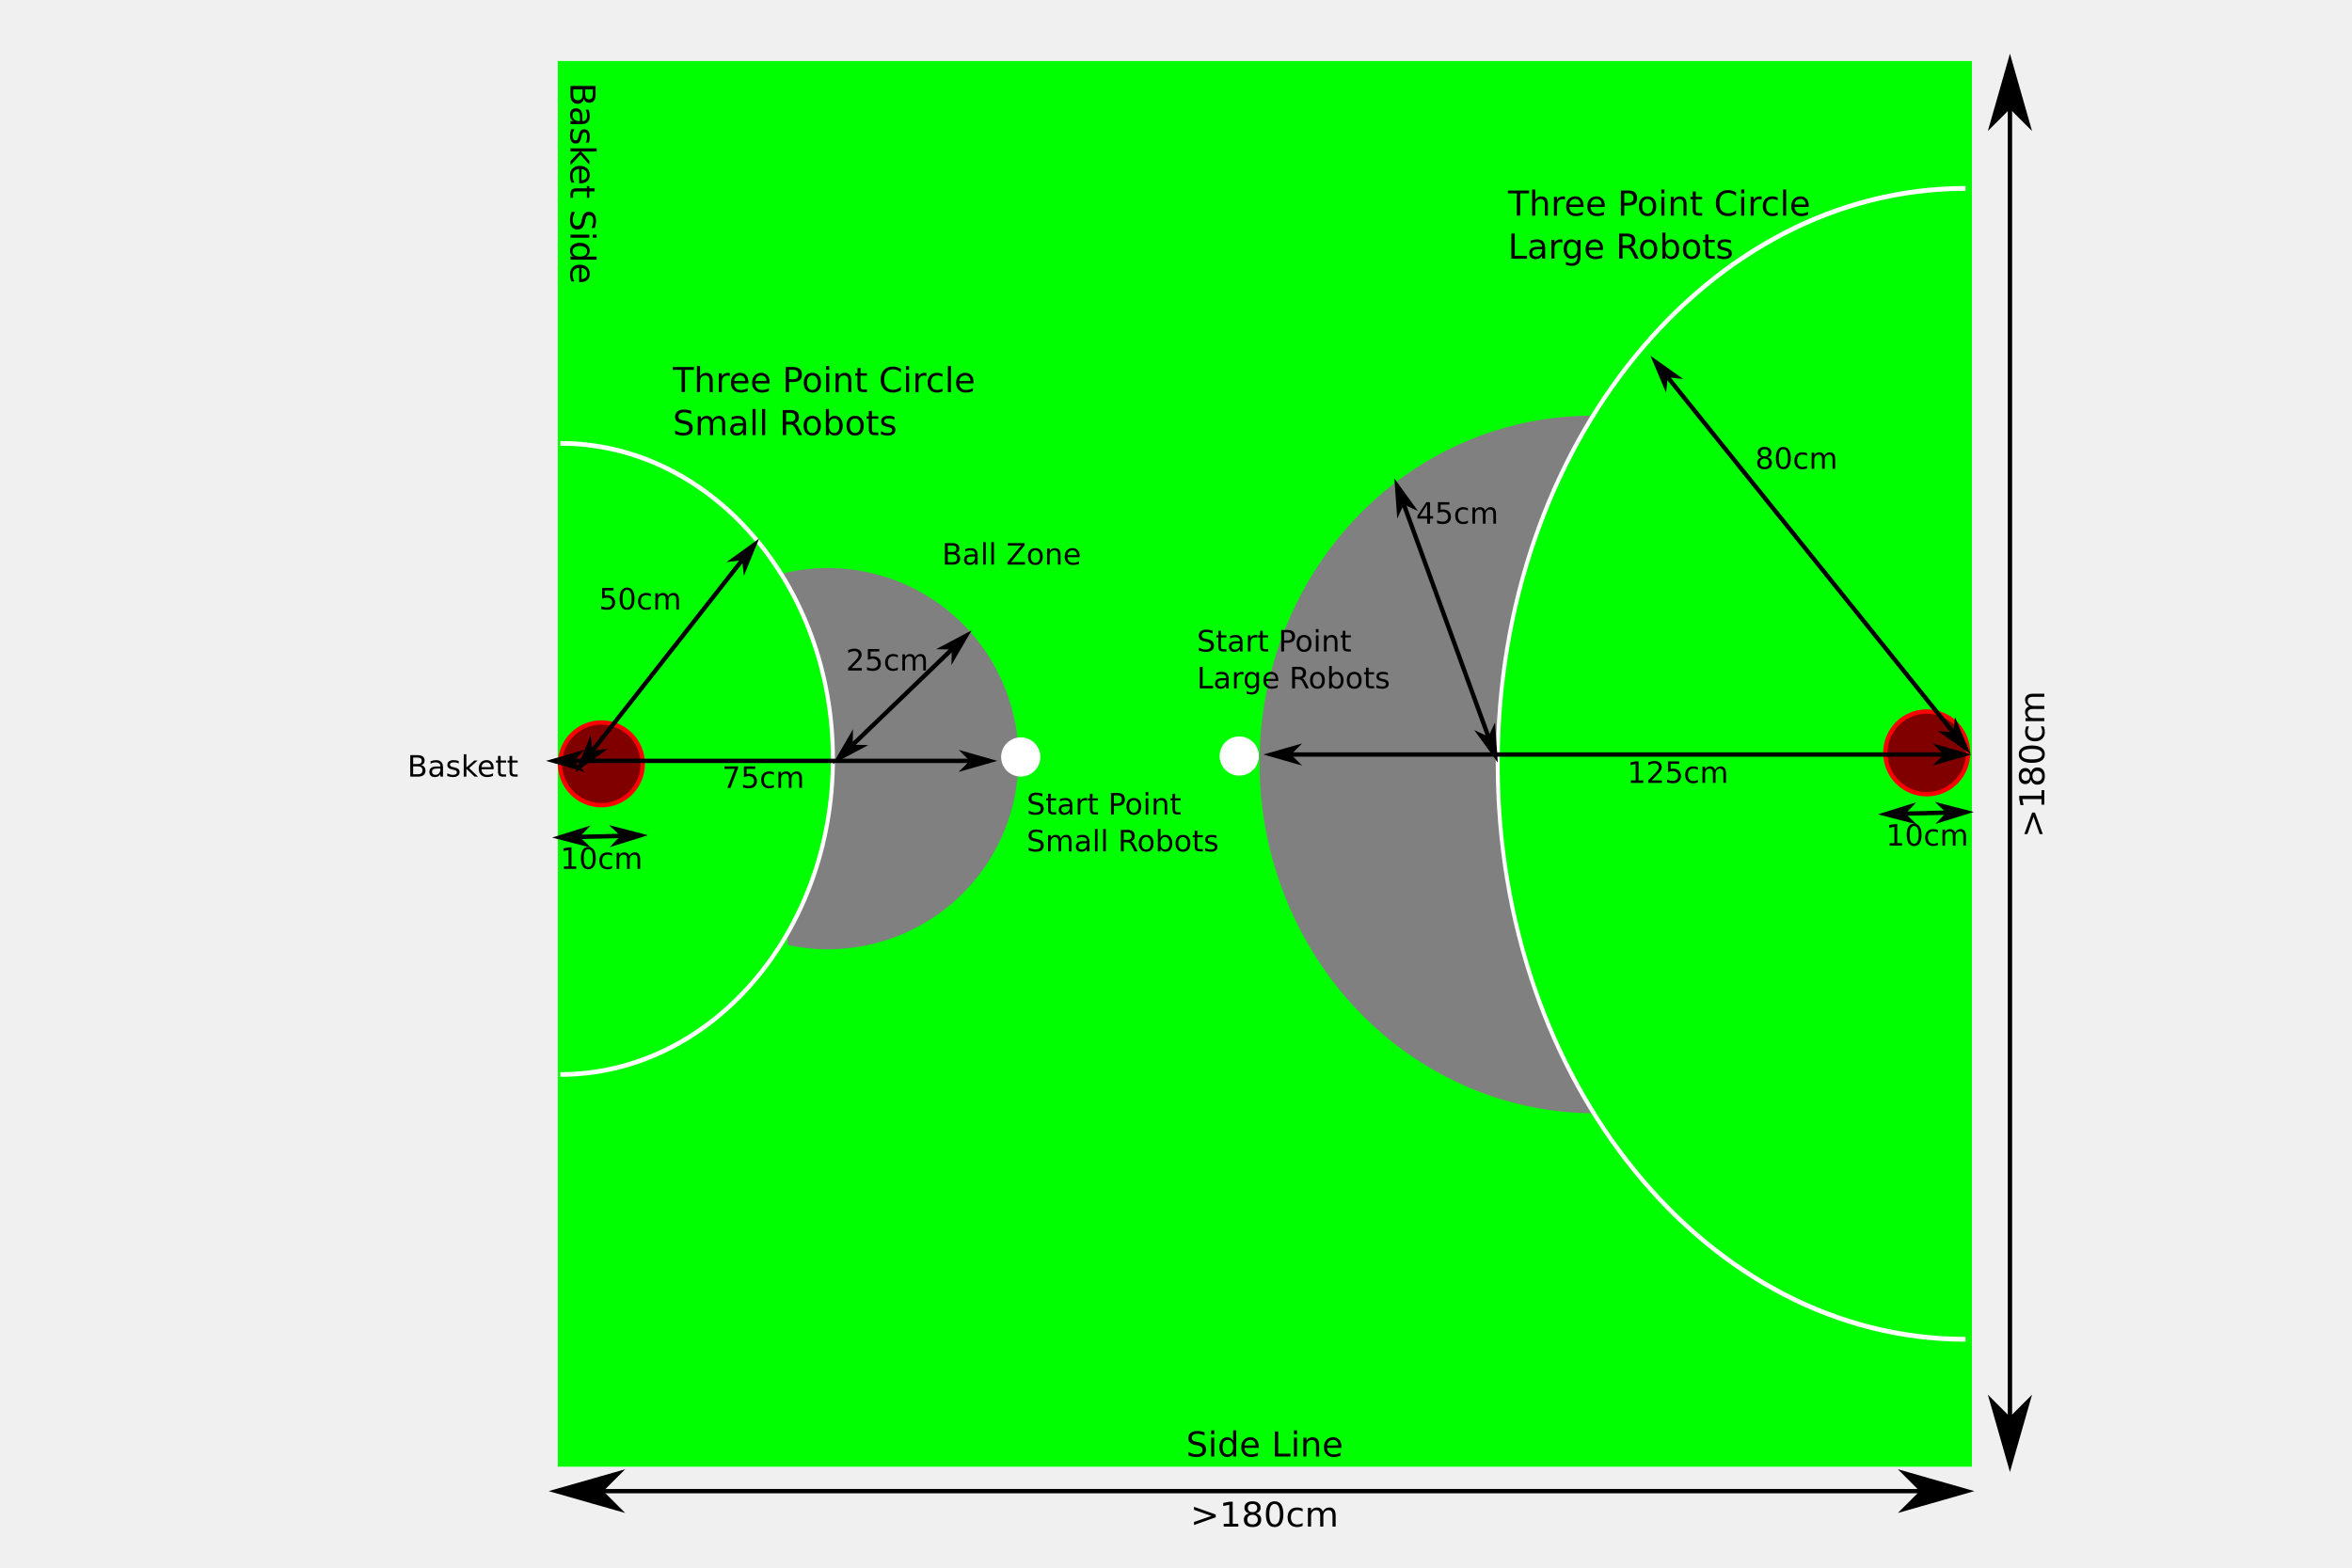
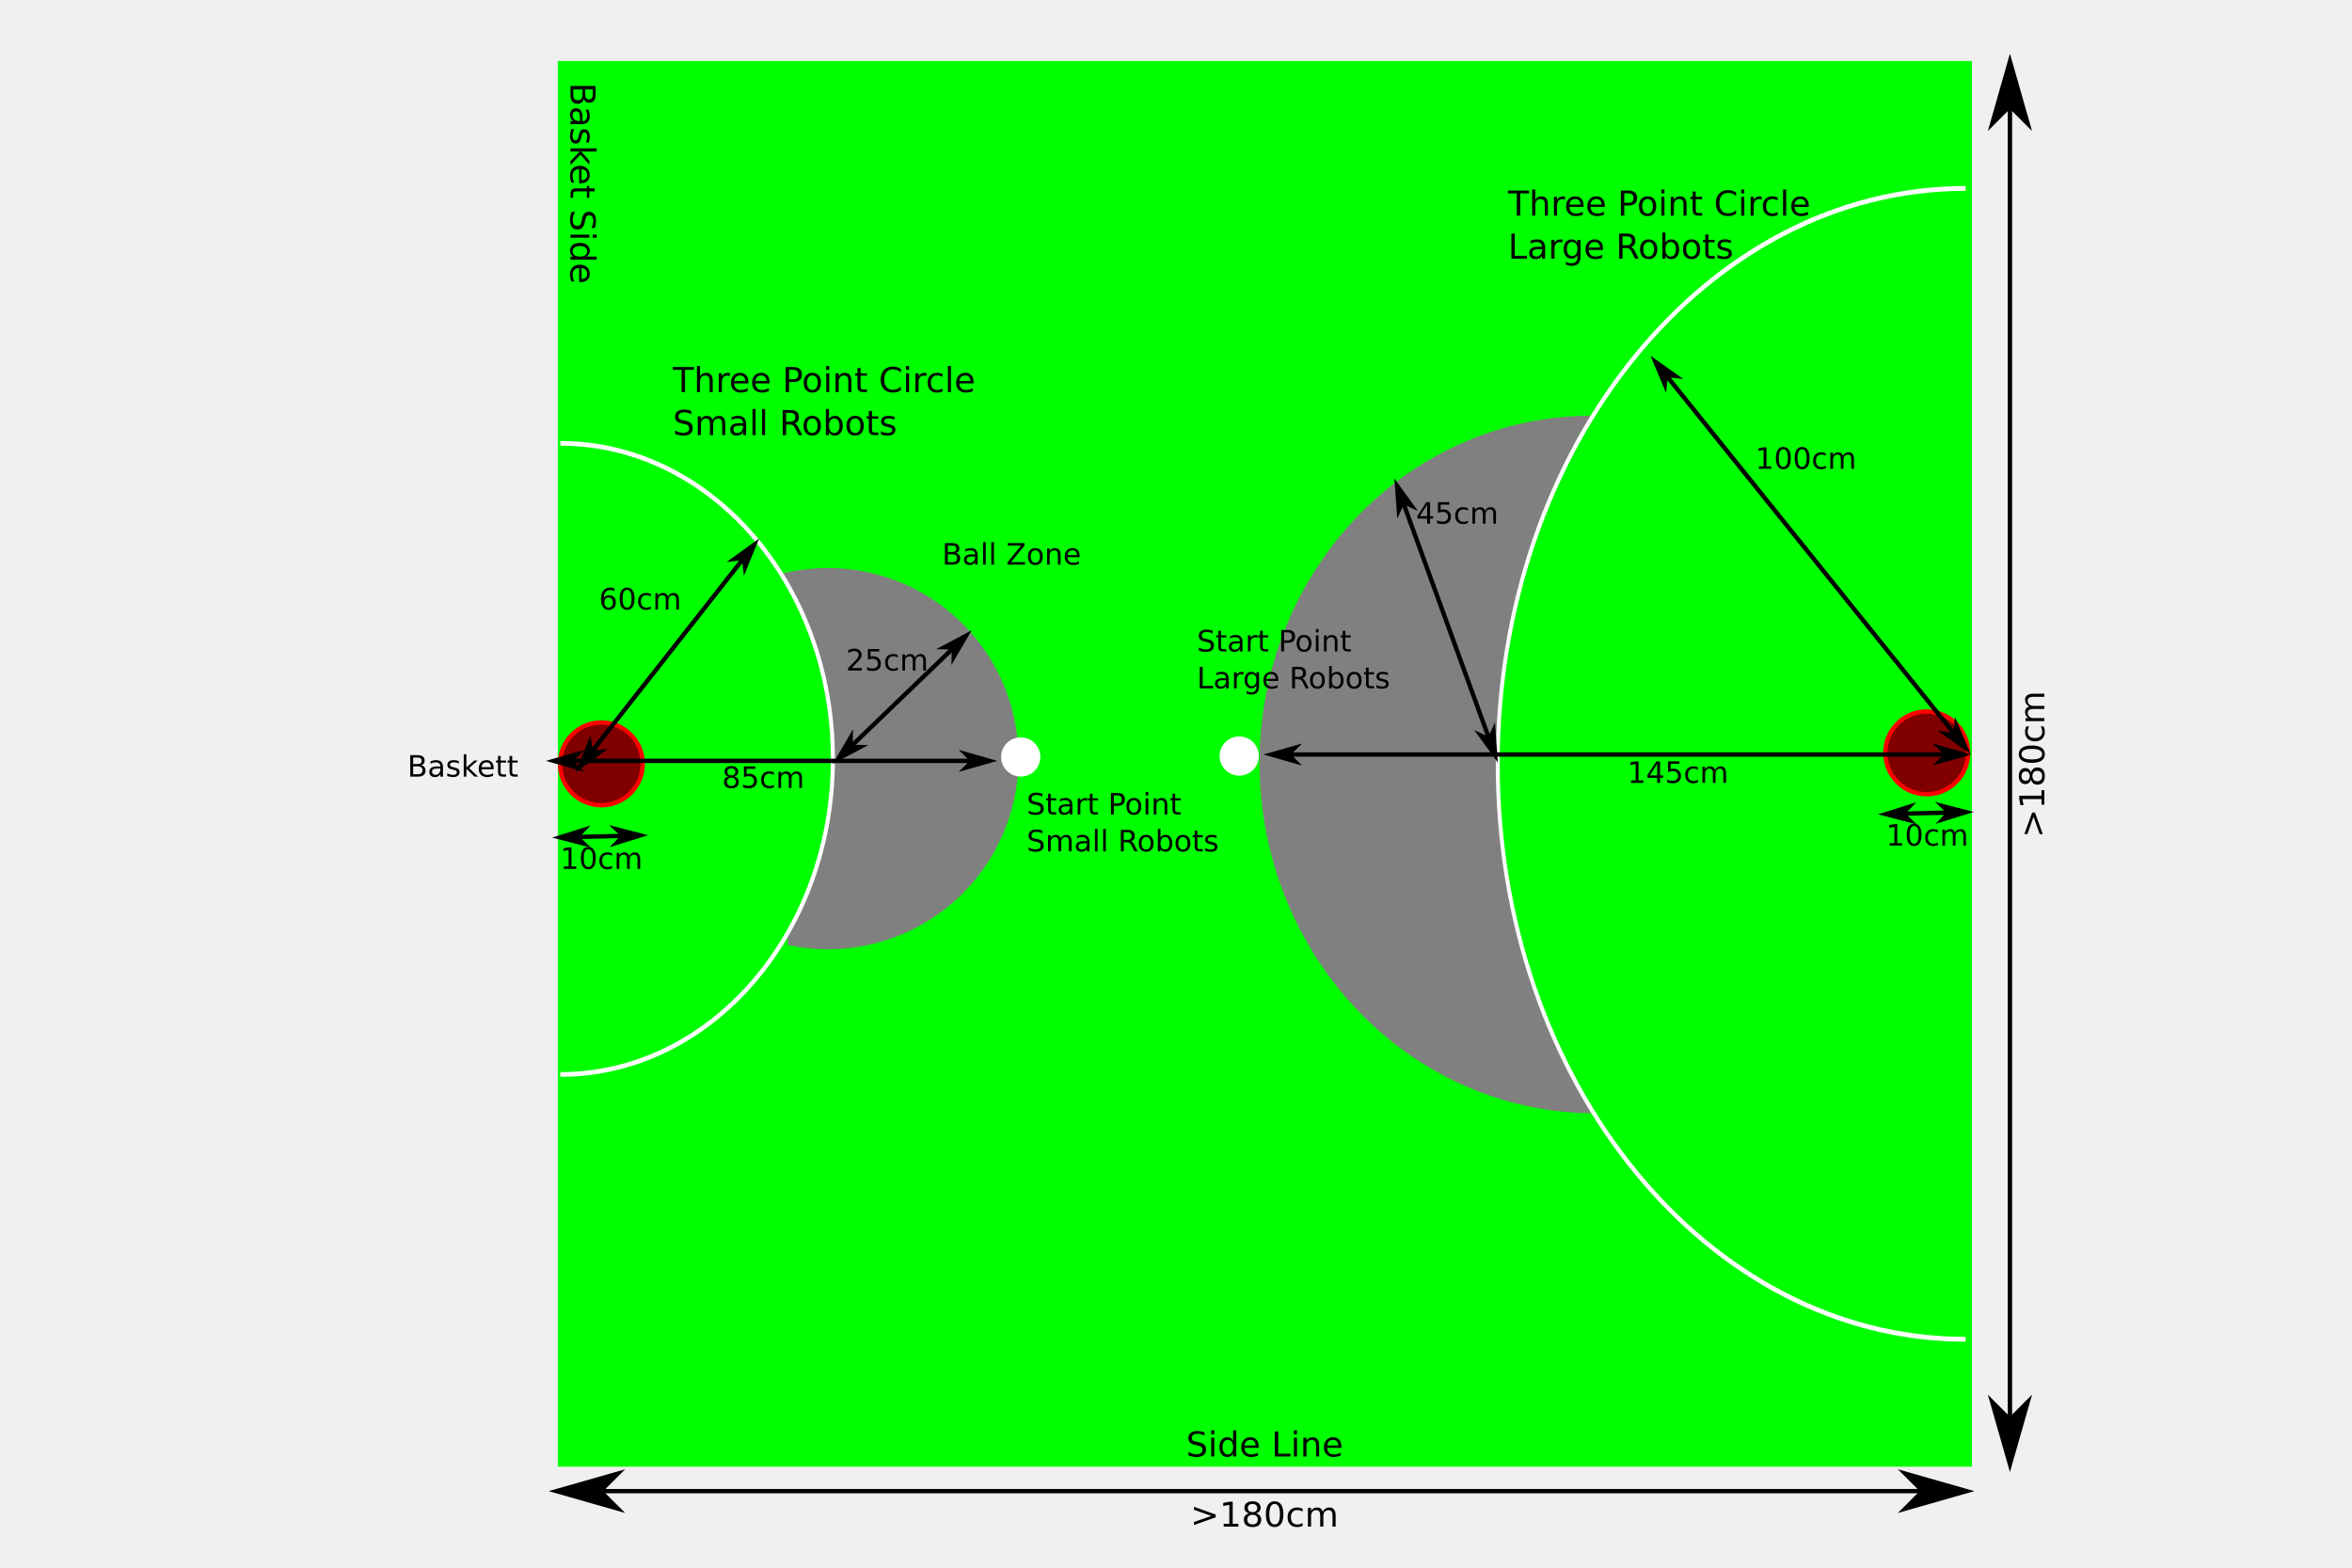
<svg xmlns="http://www.w3.org/2000/svg" width="1913.386" height="1275.591" id="svg2" version="1.0">
  <defs id="defs4">
    <marker orient="auto" refY="0.0" refX="0.0" id="Arrow1Mend" style="overflow:visible;">
      <path id="path3036" d="M 0.0,0.0 L 5.0,-5.0 L -12.5,0.0 L 5.0,5.0 L 0.0,0.0 z " style="fill-rule:evenodd;stroke:#000000;stroke-width:1.0pt;marker-start:none;" transform="scale(0.4) rotate(180) translate(10,0)" />
    </marker>
    <marker orient="auto" refY="0.0" refX="0.0" id="Arrow1Mstart" style="overflow:visible">
      <path id="path3039" d="M 0.0,0.0 L 5.0,-5.0 L -12.5,0.0 L 5.0,5.0 L 0.0,0.0 z " style="fill-rule:evenodd;stroke:#000000;stroke-width:1.0pt;marker-start:none" transform="scale(0.4) translate(10,0)" />
    </marker>
    <marker orient="auto" refY="0.0" refX="0.0" id="Arrow1Send" style="overflow:visible;">
      <path id="path3014" d="M 0.0,0.0 L 5.0,-5.0 L -12.5,0.0 L 5.0,5.0 L 0.0,0.0 z " style="fill-rule:evenodd;stroke:#000000;stroke-width:1.0pt;marker-start:none;" transform="scale(0.2) rotate(180) translate(6,0)" />
    </marker>
    <marker orient="auto" refY="0.0" refX="0.0" id="Arrow1Sstart" style="overflow:visible">
      <path id="path3017" d="M 0.0,0.0 L 5.0,-5.0 L -12.5,0.0 L 5.0,5.0 L 0.0,0.0 z " style="fill-rule:evenodd;stroke:#000000;stroke-width:1.0pt;marker-start:none" transform="scale(0.2) translate(6,0)" />
    </marker>
    <marker orient="auto" refY="0.0" refX="0.0" id="Arrow1Lend" style="overflow:visible;">
      <path id="path2994" d="M 0.0,0.0 L 5.0,-5.0 L -12.5,0.0 L 5.0,5.0 L 0.0,0.0 z " style="fill-rule:evenodd;stroke:#000000;stroke-width:1.0pt;marker-start:none;" transform="scale(0.8) rotate(180) translate(12.5,0)" />
    </marker>
    <marker orient="auto" refY="0.0" refX="0.0" id="Arrow1Lstart" style="overflow:visible">
      <path id="path2997" d="M 0.0,0.0 L 5.0,-5.0 L -12.5,0.0 L 5.0,5.0 L 0.0,0.0 z " style="fill-rule:evenodd;stroke:#000000;stroke-width:1.0pt;marker-start:none" transform="scale(0.8) translate(12.5,0)" />
    </marker>
    <marker style="overflow:visible" id="DistanceOut" refX="0.0" refY="0.0" orient="auto">
      <g id="g2300">
        <path style="fill:none;stroke:#ffffff;stroke-width:1.15;stroke-linecap:square" d="M 0,0 L -2,0" id="path2316" />
        <path style="fill:#000000;fill-rule:evenodd;stroke:none" d="M 0,0 L -13,4 L -9,0 -13,-4 L 0,0 z " id="path2312" />
        <path style="fill:none;stroke:#000000;stroke-width:1;stroke-linecap:square" d="M 0,-4 L 0,40" id="path2314" />
      </g>
    </marker>
    <marker style="overflow:visible" id="DistanceIn" refX="0.0" refY="0.0" orient="auto">
      <g id="g2943">
        <path style="fill:none;stroke:#ffffff;stroke-width:1.15;stroke-linecap:square" d="M 0,0 L 2,0" id="path2306" />
        <path style="fill:#000000;fill-rule:evenodd;stroke:none" d="M 0,0 L 13,4 L 9,0 13,-4 L 0,0 z " id="path2302" />
        <path style="fill:none;stroke:#000000;stroke-width:1;stroke-linecap:square" d="M 0,-4 L 0,40" id="path2304" />
      </g>
    </marker>
  </defs>
  <g id="layer1" style="display:inline" />
  <g id="layer2" style="display:inline">
    <rect style="fill:#00ff00;fill-opacity:1;stroke:none;stroke-width:3.543;stroke-linejoin:round;stroke-miterlimit:4;stroke-dasharray:none;stroke-opacity:1" id="rect2767" width="1150.383" height="1143.746" x="453.794" y="49.651" />
    <path style="fill:#808080;fill-opacity:1;stroke:none;stroke-width:3.543;stroke-miterlimit:4;stroke-dasharray:none;stroke-opacity:1;display:inline" id="path5033" d="M 791.483,466.766 A 155.103,155.103 0 1 1 799.546,768.01" transform="matrix(-1.749409,0,8.9215364e-3,1.829703,2746.49,-505.7634)" />
    <path style="display:inline;fill:#00ff00;fill-opacity:1;stroke:#ffffff;stroke-width:0.892;stroke-linejoin:round;stroke-miterlimit:4;stroke-dasharray:none;stroke-opacity:1" id="path1962" d="M 669.854,317.21 A 106.299,106.299 0 0 1 669.854,529.809" transform="matrix(-3.580328,0,0,4.404719,3997.301,-1243.917)" />
    <text xml:space="preserve" style="font-size:28px;font-style:normal;font-variant:normal;font-weight:normal;font-stretch:normal;text-align:start;line-height:125%;writing-mode:lr-tb;text-anchor:start;fill:#000000;fill-opacity:1;stroke:none;stroke-width:1px;stroke-linecap:butt;stroke-linejoin:miter;stroke-opacity:1;display:inline;font-family:Bitstream Vera Sans" x="964.906" y="1185.149" id="text3143">
      <tspan id="tspan3145" x="964.906" y="1185.149">Side Line</tspan>
    </text>
    <path style="fill:#808080;fill-opacity:1;stroke:none;stroke-width:3.543;stroke-miterlimit:4;stroke-dasharray:none;stroke-opacity:1;display:inline" id="path2456" d="M 791.483,466.766 A 155.103,155.103 0 1 1 799.546,768.01" transform="translate(-158.8059,0.90618)" />
    <path style="fill:#00ff00;fill-opacity:1;stroke:#ffffff;stroke-width:1.578;stroke-linejoin:round;stroke-miterlimit:4;stroke-dasharray:none;stroke-opacity:1;display:inline" id="path2816" d="M 669.854,317.21 A 106.299,106.299 0 0 1 669.854,529.809" transform="matrix(2.086165,0,0,2.415499,-941.6044,-405.4779)" />
    <path style="fill:#800000;fill-opacity:1;stroke:#ff0000;stroke-width:4.512;stroke-miterlimit:4;stroke-dasharray:none;stroke-opacity:1" id="path1983" d="M 595.859,440.343 A 42.86,42.86 0 1 1 510.139,440.343 A 42.86,42.86 0 1 1 595.859,440.343 z" transform="matrix(0.785381,0,0,0.785381,54.9126,275.6869)" />
    <text xml:space="preserve" style="font-size:24px;font-style:normal;font-variant:normal;font-weight:normal;font-stretch:normal;text-align:start;line-height:125%;writing-mode:lr-tb;text-anchor:start;fill:#000000;fill-opacity:1;stroke:none;stroke-width:1px;stroke-linecap:butt;stroke-linejoin:miter;stroke-opacity:1;font-family:Bitstream Vera Sans" x="331.391" y="631.942" id="text3064">
      <tspan id="tspan3066" x="331.391" y="631.942">Baskett</tspan>
    </text>
    <path style="fill:#ffffff;fill-opacity:1;stroke:none;stroke-width:3.942;stroke-miterlimit:4;stroke-dasharray:none;stroke-opacity:1" id="path3086" d="M 141.924,282.126 A 17.74,17.74 0 1 1 106.443,282.126 A 17.74,17.74 0 1 1 141.924,282.126 z" transform="matrix(0.898787,0,0,0.898787,718.7734,362.3503)" />
    <path style="fill:#ffffff;fill-opacity:1;stroke:none;stroke-width:3.942;stroke-miterlimit:4;stroke-dasharray:none;stroke-opacity:1;display:inline" id="path3088" d="M 141.924,282.126 A 17.74,17.74 0 1 1 106.443,282.126 A 17.74,17.74 0 1 1 141.924,282.126 z" transform="matrix(0.898787,0,0,0.898787,896.5266,361.598)" />
    <path style="fill:#800000;fill-opacity:1;stroke:#ff0000;stroke-width:4.512;stroke-miterlimit:4;stroke-dasharray:none;stroke-opacity:1;display:inline" id="path1964" d="M 595.859,440.343 A 42.86,42.86 0 1 1 510.139,440.343 A 42.86,42.86 0 1 1 595.859,440.343 z" transform="matrix(0.785381,0,0,0.785381,1133.095,266.7523)" />
-     <text xml:space="preserve" style="font-size:24px;font-style:normal;font-variant:normal;font-weight:normal;font-stretch:normal;text-align:start;line-height:125%;writing-mode:lr-tb;text-anchor:start;fill:#000000;fill-opacity:1;stroke:none;stroke-width:1px;stroke-linecap:butt;stroke-linejoin:miter;stroke-opacity:1;display:inline;font-family:Bitstream Vera Sans" x="1427.872" y="381.472" id="text1968">
-       <tspan id="tspan1970" x="1427.872" y="381.472">80cm</tspan>
+     <text xml:space="preserve" style="font-size:24px;font-style:normal;font-variant:normal;font-weight:normal;font-stretch:normal;text-align:start;line-height:125%;writing-mode:lr-tb;text-anchor:start;fill:#000000;fill-opacity:1;stroke:none;display:inline;font-family:Bitstream Vera Sans" x="1427.872" y="381.472" id="text1968">
+       <tspan id="tspan1970" x="1427.872" y="381.472">100cm</tspan>
    </text>
    <text xml:space="preserve" style="font-size:28px;font-style:normal;font-variant:normal;font-weight:normal;font-stretch:normal;text-align:start;line-height:125%;writing-mode:lr-tb;text-anchor:start;fill:#000000;fill-opacity:1;stroke:none;stroke-width:1px;stroke-linecap:butt;stroke-linejoin:miter;stroke-opacity:1;display:inline;font-family:Bitstream Vera Sans" x="1226.768" y="175.459" id="text1972">
      <tspan id="tspan1974" x="1226.768" y="175.459">Three Point Circle</tspan>
      <tspan x="1226.768" y="210.459" id="tspan1976">Large Robots</tspan>
    </text>
    <text xml:space="preserve" style="font-size:24px;font-style:normal;font-variant:normal;font-weight:normal;font-stretch:normal;text-align:start;line-height:125%;writing-mode:lr-tb;text-anchor:start;fill:#000000;fill-opacity:1;stroke:none;stroke-width:1px;stroke-linecap:butt;stroke-linejoin:miter;stroke-opacity:1;display:inline;font-family:Bitstream Vera Sans" x="455.717" y="706.976" id="text1982">
      <tspan id="tspan1984" x="455.717" y="706.976">10cm</tspan>
    </text>
    <text xml:space="preserve" style="font-size:24px;font-style:normal;font-variant:normal;font-weight:normal;font-stretch:normal;text-align:start;line-height:125%;writing-mode:lr-tb;text-anchor:start;fill:#000000;fill-opacity:1;stroke:none;stroke-width:1px;stroke-linecap:butt;stroke-linejoin:miter;stroke-opacity:1;display:inline;font-family:Bitstream Vera Sans" x="1534.27" y="688.049" id="text1986">
      <tspan id="tspan1988" x="1534.27" y="688.049">10cm</tspan>
    </text>
    <path style="fill:none;fill-rule:evenodd;stroke:#000000;stroke-width:3.543;stroke-linecap:butt;stroke-linejoin:miter;marker-start:url(#Arrow1Mstart);marker-end:url(#Arrow1Mend);stroke-miterlimit:4;stroke-dasharray:none;stroke-opacity:1;display:inline" d="M 1534.672,662.416 L 1598.751,660.833" id="path1990" />
    <path style="fill:none;fill-rule:evenodd;stroke:#000000;stroke-width:3.543;stroke-linecap:butt;stroke-linejoin:miter;marker-start:url(#Arrow1Mstart);marker-end:url(#Arrow1Mend);stroke-miterlimit:4;stroke-dasharray:none;stroke-opacity:1;display:inline" d="M 1216.116,613.971 L 1136.739,395.875" id="path5044" />
    <text xml:space="preserve" style="font-size:24px;font-style:normal;font-variant:normal;font-weight:normal;font-stretch:normal;text-align:start;line-height:125%;writing-mode:lr-tb;text-anchor:start;fill:#000000;fill-opacity:1;stroke:none;stroke-width:1px;stroke-linecap:butt;stroke-linejoin:miter;stroke-opacity:1;display:inline;font-family:Bitstream Vera Sans" x="1151.934" y="426.085" id="text5046">
      <tspan id="tspan5048" x="1151.934" y="426.085">45cm</tspan>
    </text>
  </g>
  <g id="layer3" style="display:inline" />
  <g id="layer4" style="display:inline">
    <path style="fill:none;fill-rule:evenodd;stroke:#000000;stroke-width:3.502;stroke-linecap:butt;stroke-linejoin:miter;marker-start:url(#Arrow1Lstart);marker-end:url(#Arrow1Lend);stroke-miterlimit:4;stroke-dasharray:none;stroke-opacity:1" d="M 453.151,1213.294 L 1599.386,1213.294" id="path3061" />
    <text xml:space="preserve" style="font-size:27.999px;font-style:normal;font-variant:normal;font-weight:normal;font-stretch:normal;text-align:start;line-height:125%;writing-mode:lr-tb;text-anchor:start;fill:#000000;fill-opacity:1;stroke:none;stroke-width:1px;stroke-linecap:butt;stroke-linejoin:miter;stroke-opacity:1;font-family:Bitstream Vera Sans" x="959.857" y="1253.137" id="text3075" transform="scale(1.008836,0.991241)">
      <tspan x="959.857" y="1253.137" id="tspan3079">&gt;180cm</tspan>
    </text>
    <text xml:space="preserve" style="font-size:28px;font-style:normal;font-variant:normal;font-weight:normal;font-stretch:normal;text-align:start;line-height:125%;writing-mode:lr-tb;text-anchor:start;fill:#000000;fill-opacity:1;stroke:none;stroke-width:1px;stroke-linecap:butt;stroke-linejoin:miter;stroke-opacity:1;display:inline;font-family:Bitstream Vera Sans" x="547.328" y="319.037" id="text3111">
      <tspan id="tspan3113" x="547.328" y="319.037">Three Point Circle</tspan>
      <tspan x="547.328" y="354.037" id="tspan1978">Small Robots</tspan>
    </text>
    <text xml:space="preserve" style="font-size:28px;font-style:normal;font-variant:normal;font-weight:normal;font-stretch:normal;text-align:start;line-height:125%;writing-mode:lr-tb;text-anchor:start;fill:#000000;fill-opacity:1;stroke:none;stroke-width:1px;stroke-linecap:butt;stroke-linejoin:miter;stroke-opacity:1;display:inline;font-family:Bitstream Vera Sans" x="67.222" y="-464.101" id="text3139" transform="matrix(0,1,-1,0,0,0)">
      <tspan id="tspan3141" x="67.222" y="-464.101">Basket Side</tspan>
    </text>
    <path style="fill:none;fill-rule:evenodd;stroke:#000000;stroke-width:3.543;stroke-linecap:butt;stroke-linejoin:miter;marker-start:url(#Arrow1Lstart);marker-end:url(#Arrow1Lend);stroke-miterlimit:4;stroke-dasharray:none;stroke-opacity:1" d="M 1635.121,50.522 L 1635.121,1190.894" id="path3159" />
    <text xml:space="preserve" style="font-size:28px;font-style:normal;font-variant:normal;font-weight:normal;font-stretch:normal;text-align:start;line-height:125%;writing-mode:lr-tb;text-anchor:start;fill:#000000;fill-opacity:1;stroke:none;stroke-width:1px;stroke-linecap:butt;stroke-linejoin:miter;stroke-opacity:1;font-family:Bitstream Vera Sans" x="-681.639" y="1663.103" id="text3179" transform="matrix(0,-1,1,0,0,0)">
      <tspan x="-681.639" y="1663.103" id="tspan3181">&gt;180cm</tspan>
    </text>
    <path style="fill:none;fill-rule:evenodd;stroke:#000000;stroke-width:3.543;stroke-linecap:butt;stroke-linejoin:miter;marker-start:url(#Arrow1Mstart);marker-end:url(#Arrow1Mend);stroke-miterlimit:4;stroke-dasharray:none;stroke-opacity:1;display:inline" d="M 451.133,619.101 L 804.367,619.101" id="path1985" />
-     <text xml:space="preserve" style="font-size:24px;font-style:normal;font-variant:normal;font-weight:normal;font-stretch:normal;text-align:start;line-height:125%;writing-mode:lr-tb;text-anchor:start;fill:#000000;fill-opacity:1;stroke:none;stroke-width:1px;stroke-linecap:butt;stroke-linejoin:miter;stroke-opacity:1;display:inline;font-family:Bitstream Vera Sans" x="1323.789" y="637.002" id="text3070">
-       <tspan id="tspan3072" x="1323.789" y="637.002">125cm</tspan>
+     <text xml:space="preserve" style="font-size:24px;font-style:normal;font-variant:normal;font-weight:normal;font-stretch:normal;text-align:start;line-height:125%;writing-mode:lr-tb;text-anchor:start;fill:#000000;fill-opacity:1;stroke:none;display:inline;font-family:Bitstream Vera Sans" x="1323.789" y="637.002" id="text3070">
+       <tspan id="tspan3072" x="1323.789" y="637.002">145cm</tspan>
    </text>
    <path style="fill:none;fill-rule:evenodd;stroke:#000000;stroke-width:3.543;stroke-linecap:butt;stroke-linejoin:miter;marker-start:url(#Arrow1Mstart);marker-end:url(#Arrow1Mend);stroke-miterlimit:4;stroke-dasharray:none;stroke-opacity:1;display:inline" d="M 1034.787,613.926 L 1596.759,613.926" id="path3068" />
-     <text xml:space="preserve" style="font-size:24px;font-style:normal;font-variant:normal;font-weight:normal;font-stretch:normal;text-align:start;line-height:125%;writing-mode:lr-tb;text-anchor:start;fill:#000000;fill-opacity:1;stroke:none;stroke-width:1px;stroke-linecap:butt;stroke-linejoin:miter;stroke-opacity:1;display:inline;font-family:Bitstream Vera Sans" x="587.341" y="641.097" id="text3054">
-       <tspan id="tspan3056" x="587.341" y="641.097">75cm</tspan>
+     <text xml:space="preserve" style="font-size:24px;font-style:normal;font-variant:normal;font-weight:normal;font-stretch:normal;text-align:start;line-height:125%;writing-mode:lr-tb;text-anchor:start;fill:#000000;fill-opacity:1;stroke:none;display:inline;font-family:Bitstream Vera Sans" x="587.341" y="641.097" id="text3054">
+       <tspan id="tspan3056" x="587.341" y="641.097">85cm</tspan>
    </text>
    <text xml:space="preserve" style="font-size:24px;font-style:normal;font-weight:normal;fill:#000000;fill-opacity:1;stroke:none;stroke-width:1px;stroke-linecap:butt;stroke-linejoin:miter;stroke-opacity:1;display:inline;font-family:Bitstream Vera Sans" x="973.647" y="530.09" id="text3080">
      <tspan id="tspan3082" x="973.647" y="530.09">Start Point</tspan>
      <tspan x="973.647" y="560.09" id="tspan3084">Large Robots</tspan>
    </text>
    <text xml:space="preserve" style="font-size:24px;font-style:normal;font-weight:normal;fill:#000000;fill-opacity:1;stroke:none;stroke-width:1px;stroke-linecap:butt;stroke-linejoin:miter;stroke-opacity:1;display:inline;font-family:Bitstream Vera Sans" x="835.189" y="662.725" id="text3074">
      <tspan id="tspan3076" x="835.189" y="662.725">Start Point</tspan>
      <tspan x="835.189" y="692.725" id="tspan3078">Small Robots</tspan>
    </text>
-     <text xml:space="preserve" style="font-size:24px;font-style:normal;font-variant:normal;font-weight:normal;font-stretch:normal;text-align:start;line-height:125%;writing-mode:lr-tb;text-anchor:start;fill:#000000;fill-opacity:1;stroke:none;stroke-width:1px;stroke-linecap:butt;stroke-linejoin:miter;stroke-opacity:1;display:inline;font-family:Bitstream Vera Sans" x="487.229" y="495.882" id="text3060">
-       <tspan id="tspan3062" x="487.229" y="495.882">50cm</tspan>
+     <text xml:space="preserve" style="font-size:24px;font-style:normal;font-variant:normal;font-weight:normal;font-stretch:normal;text-align:start;line-height:125%;writing-mode:lr-tb;text-anchor:start;fill:#000000;fill-opacity:1;stroke:none;display:inline;font-family:Bitstream Vera Sans" x="487.229" y="495.882" id="text3060">
+       <tspan id="tspan3062" x="487.229" y="495.882">60cm</tspan>
    </text>
    <path style="fill:none;fill-rule:evenodd;stroke:#000000;stroke-width:3.543;stroke-linecap:butt;stroke-linejoin:miter;marker-start:url(#Arrow1Mstart);marker-end:url(#Arrow1Mend);stroke-miterlimit:4;stroke-dasharray:none;stroke-opacity:1;display:inline" d="M 1598.758,608.111 L 1347.044,294.922" id="path1966" />
    <path style="fill:none;fill-rule:evenodd;stroke:#000000;stroke-width:3.543;stroke-linecap:butt;stroke-linejoin:miter;marker-start:url(#Arrow1Mstart);marker-end:url(#Arrow1Mend);stroke-miterlimit:4;stroke-dasharray:none;stroke-opacity:1;display:inline" d="M 456.119,681.343 L 520.198,679.76" id="path1980" />
    <text xml:space="preserve" style="font-size:24px;font-style:normal;font-weight:normal;fill:#000000;fill-opacity:1;stroke:none;stroke-width:1px;stroke-linecap:butt;stroke-linejoin:miter;stroke-opacity:1;display:inline;font-family:Bitstream Vera Sans" x="766.347" y="459.402" id="text2459">
      <tspan x="766.347" y="459.402" id="tspan2463">Ball Zone</tspan>
    </text>
    <path style="fill:none;fill-rule:evenodd;stroke:#000000;stroke-width:3.543;stroke-linecap:butt;stroke-linejoin:miter;marker-start:url(#Arrow1Mstart);marker-end:url(#Arrow1Mend);stroke-miterlimit:4;stroke-dasharray:none;stroke-opacity:1;display:inline" d="M 472.453,622.972 L 613.267,443.652" id="path5035" />
    <path style="fill:none;fill-rule:evenodd;stroke:#000000;stroke-width:3.543;stroke-linecap:butt;stroke-linejoin:miter;marker-start:url(#Arrow1Mstart);marker-end:url(#Arrow1Mend);stroke-miterlimit:4;stroke-dasharray:none;stroke-opacity:1;display:inline" d="M 785.429,517.724 L 682.51,616.758" id="path5037" />
    <text xml:space="preserve" style="font-size:24px;font-style:normal;font-variant:normal;font-weight:normal;font-stretch:normal;text-align:start;line-height:125%;writing-mode:lr-tb;text-anchor:start;fill:#000000;fill-opacity:1;stroke:none;stroke-width:1px;stroke-linecap:butt;stroke-linejoin:miter;stroke-opacity:1;display:inline;font-family:Bitstream Vera Sans" x="688.168" y="545.579" id="text5039">
      <tspan id="tspan5041" x="688.168" y="545.579">25cm</tspan>
    </text>
  </g>
</svg>
